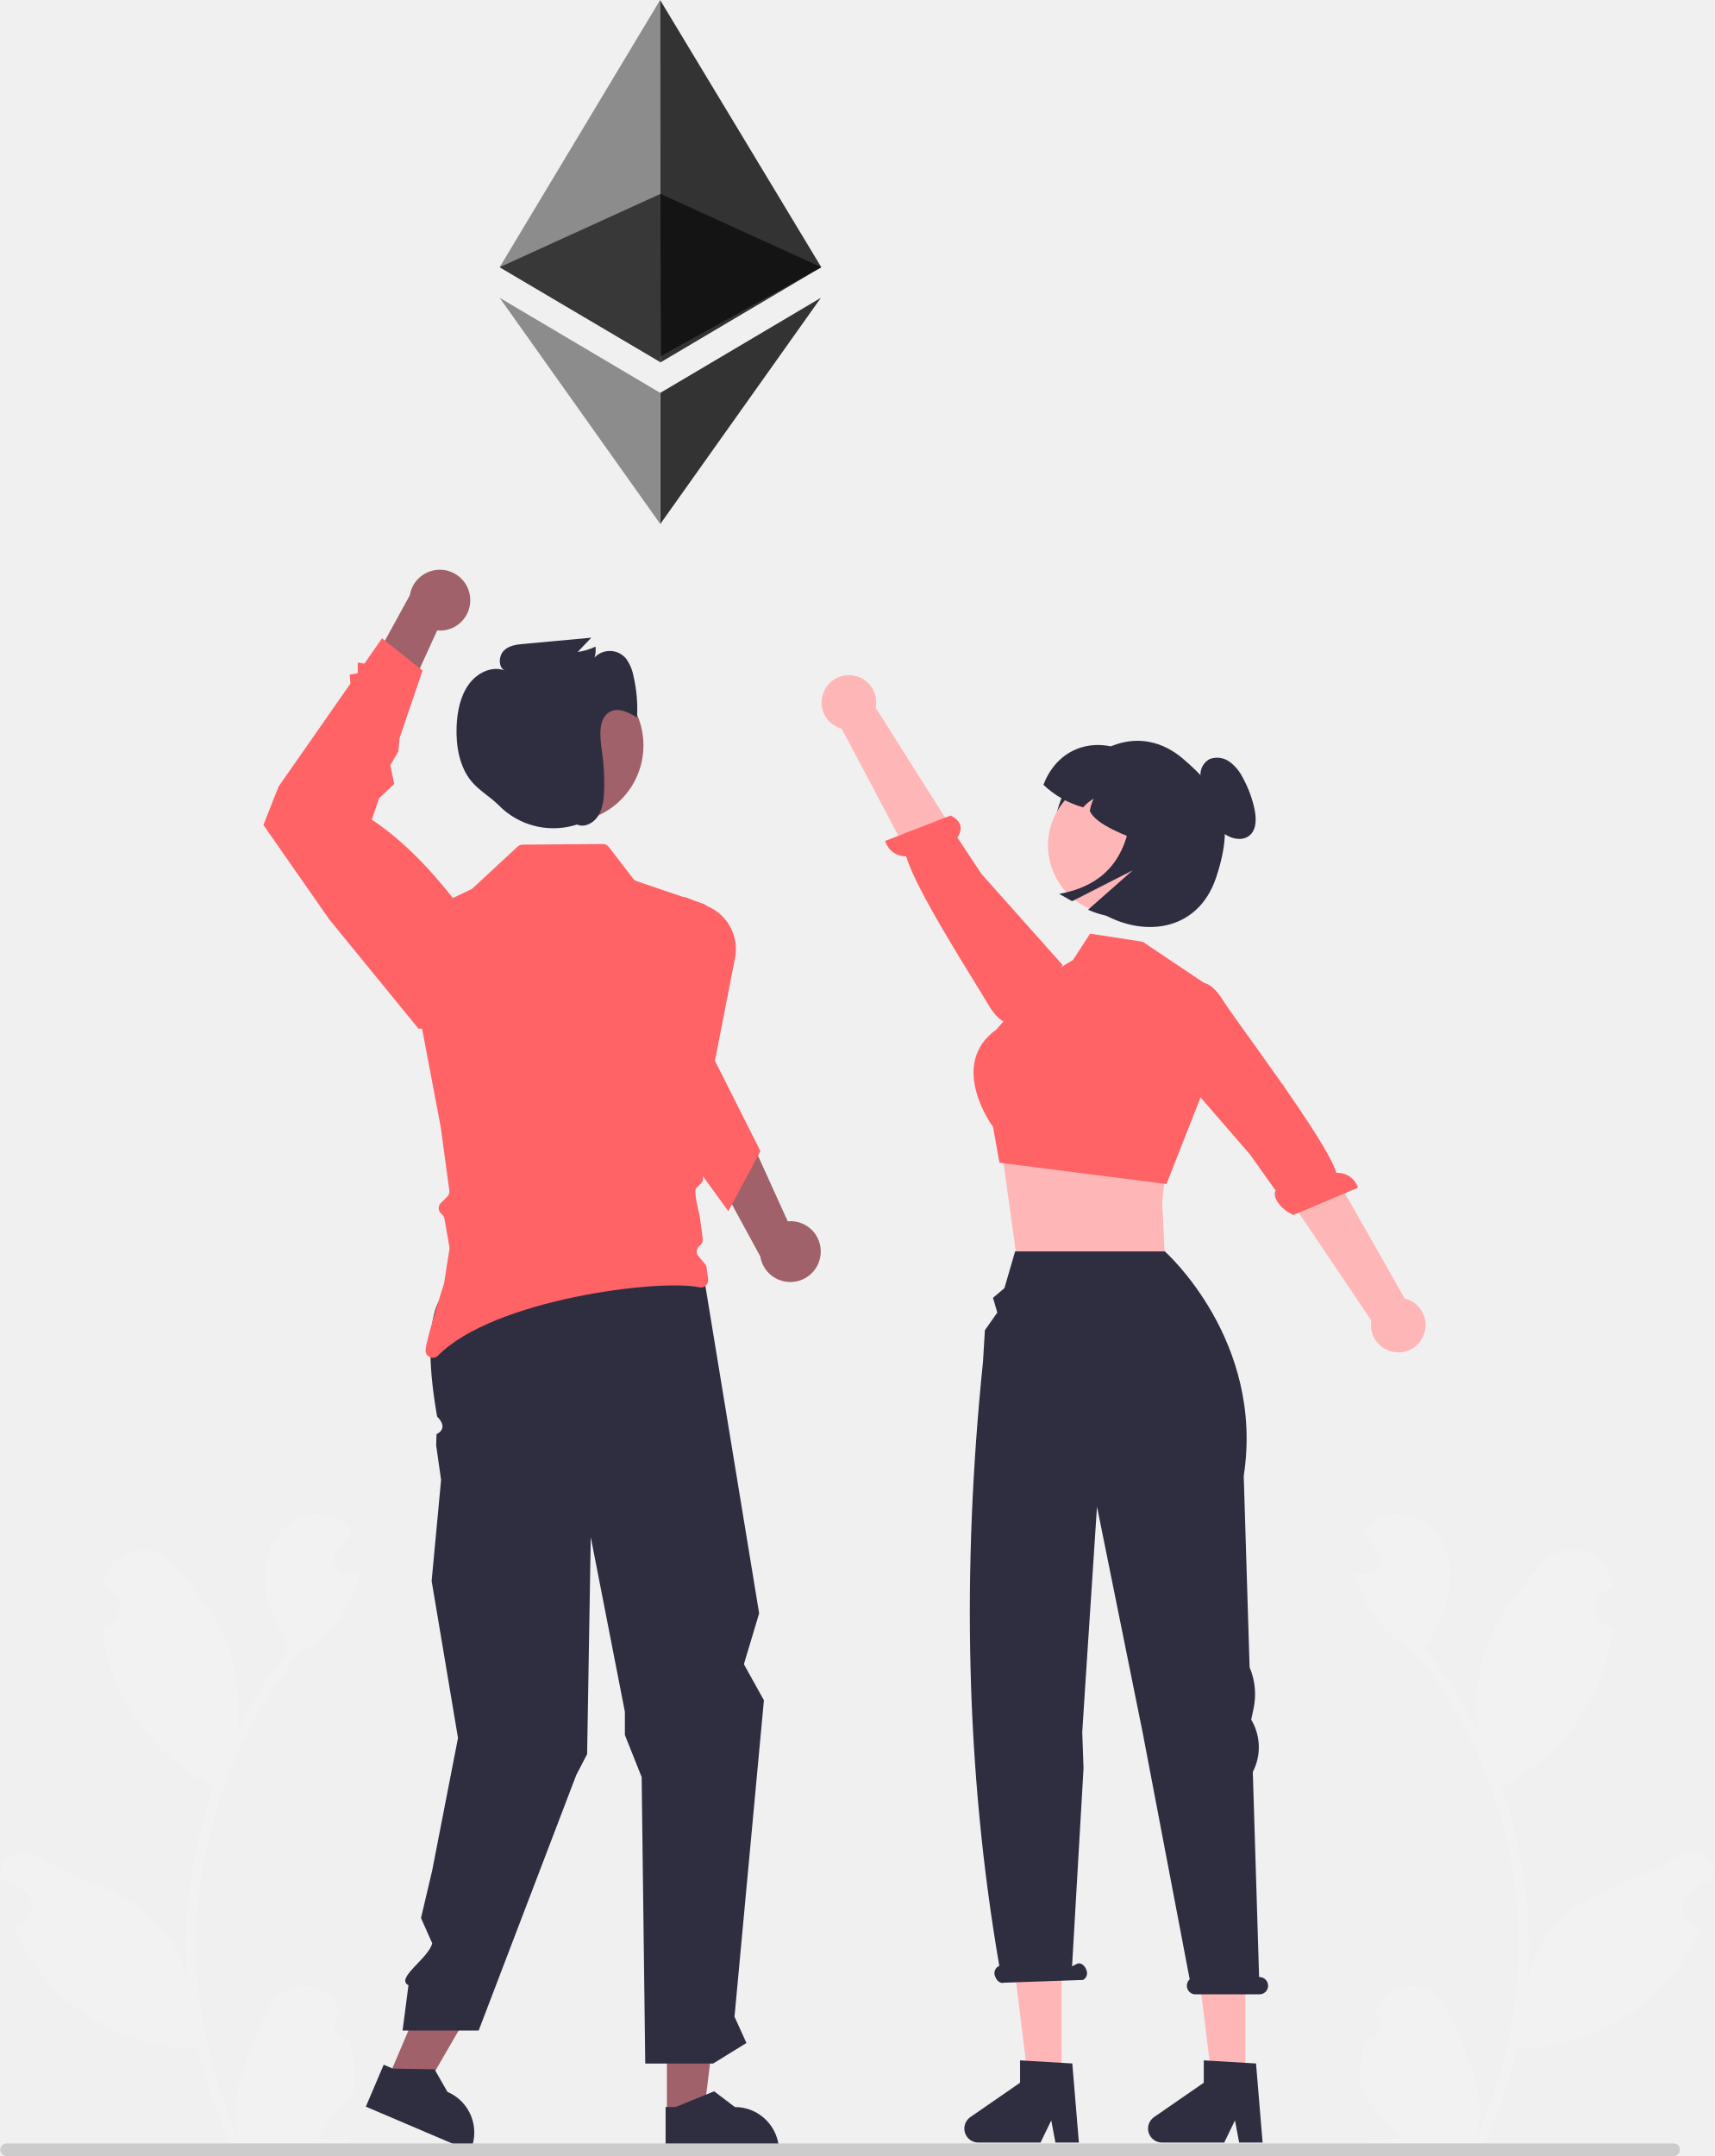
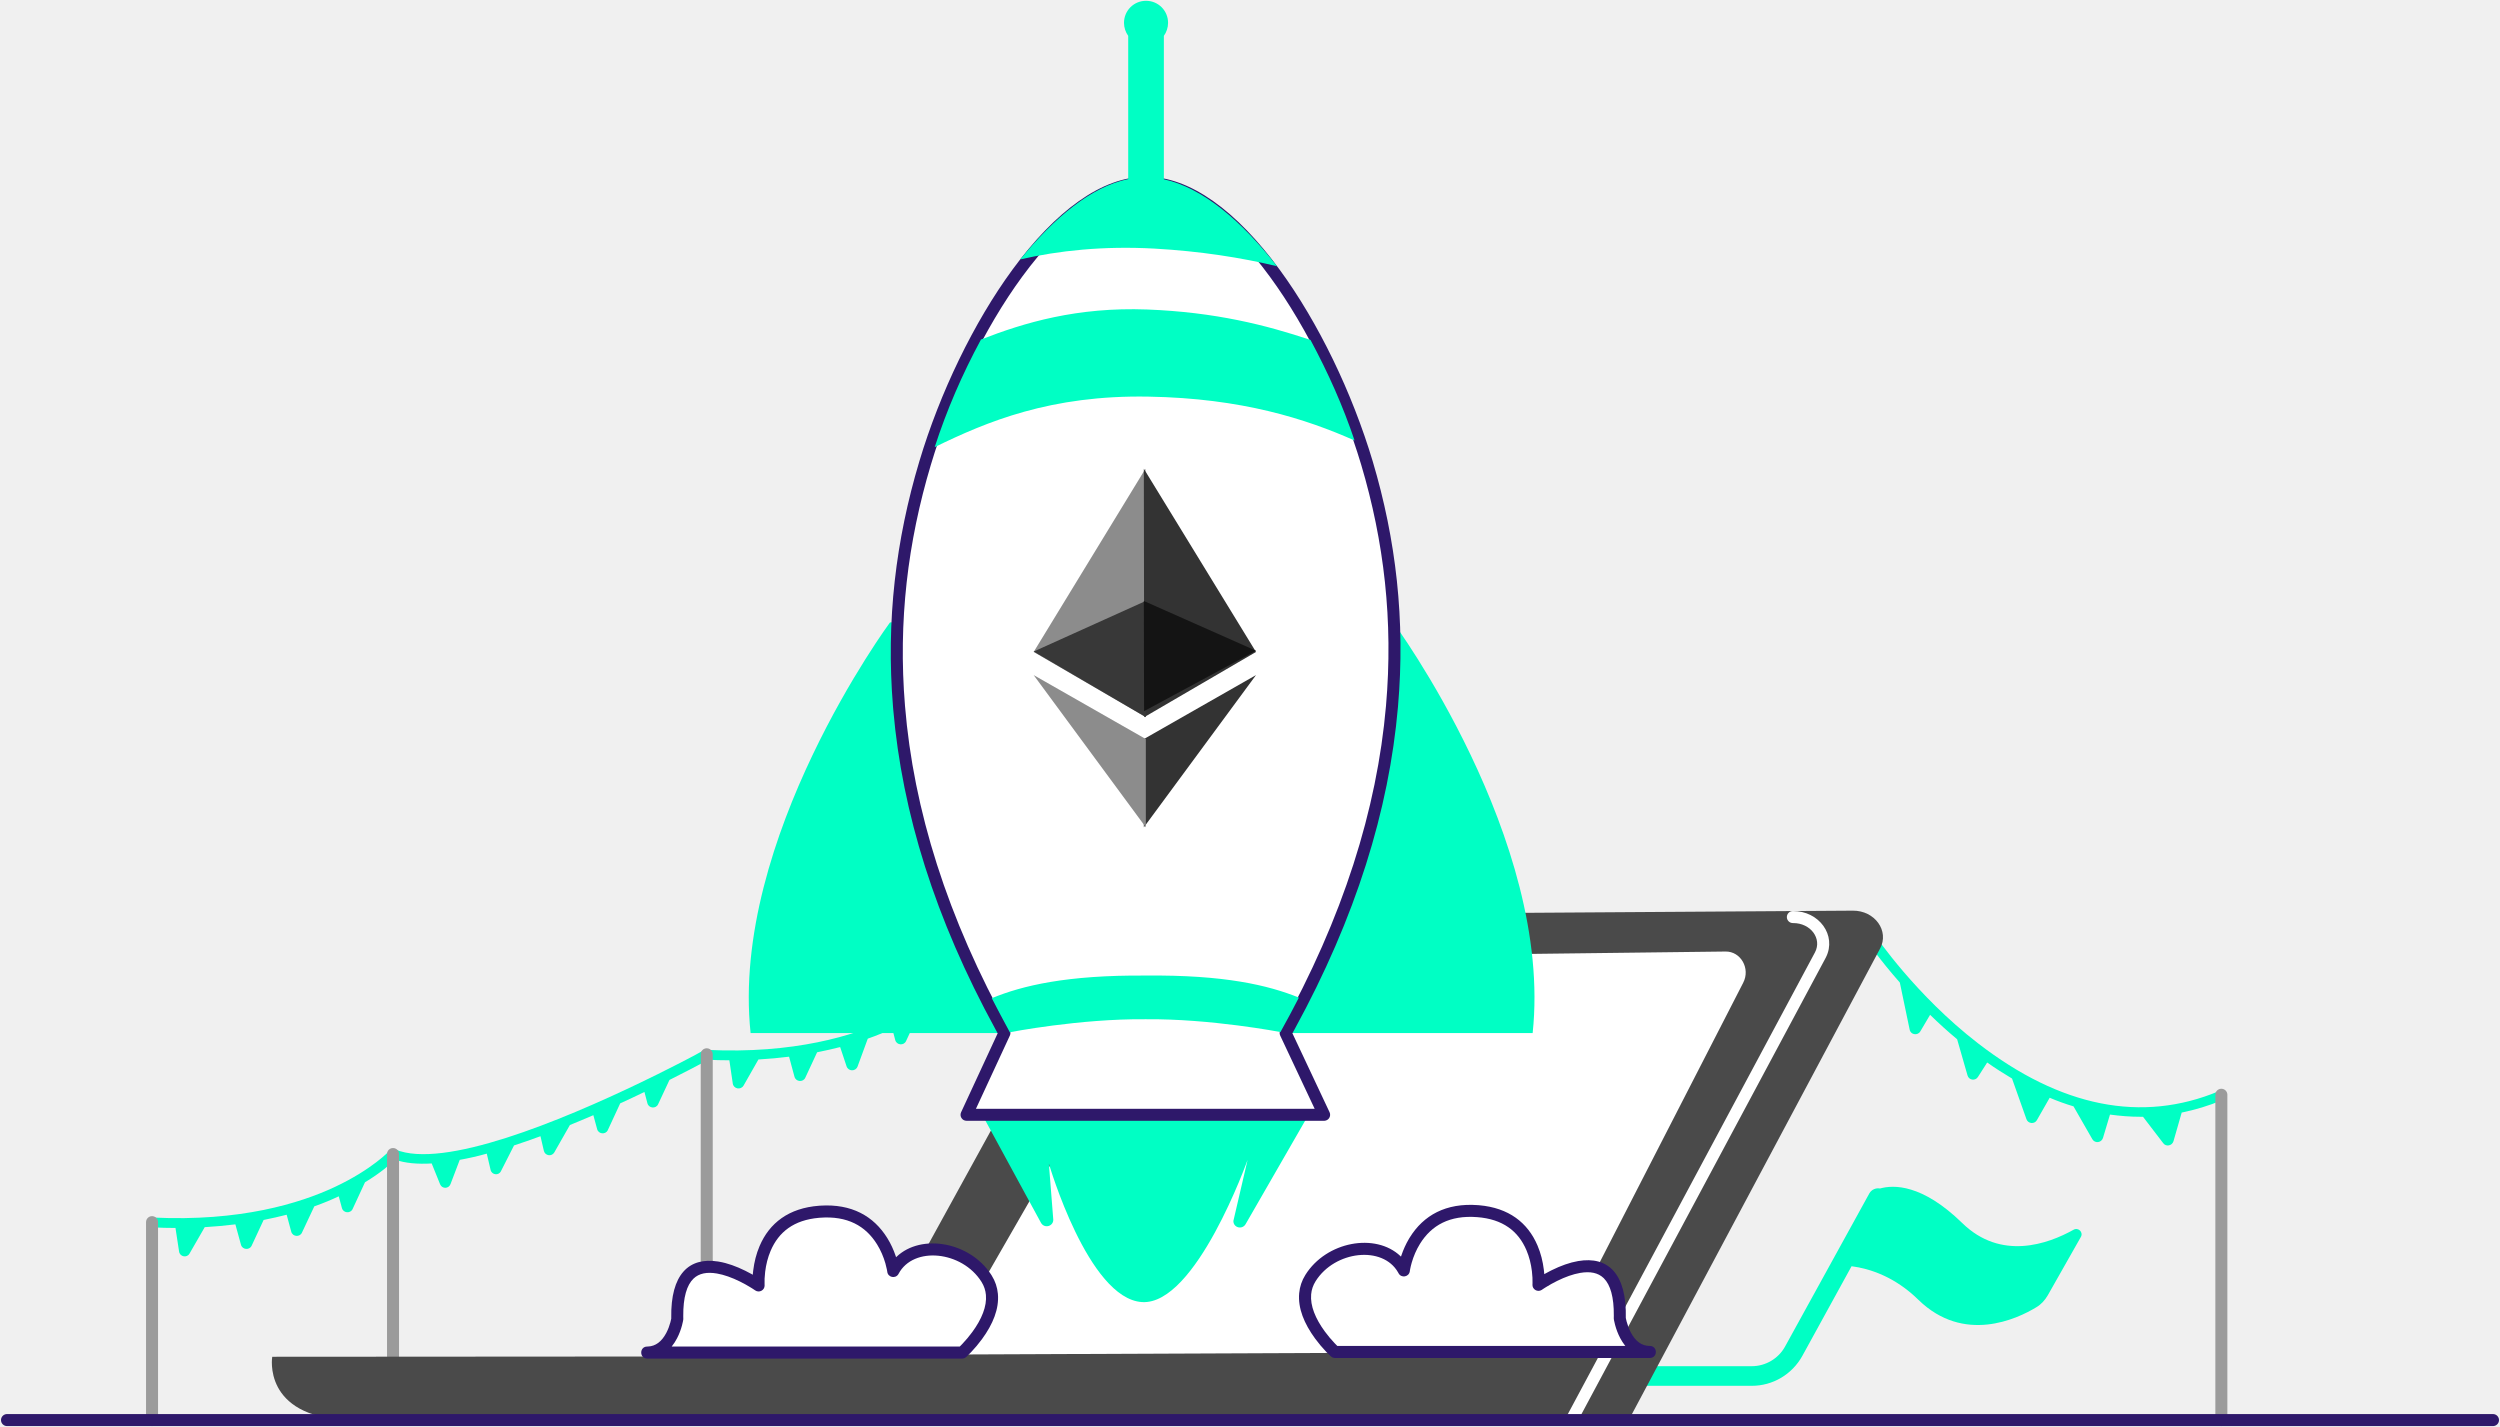
- <svg xmlns="http://www.w3.org/2000/svg" data-name="Layer 1" width="423.876" height="532.804" viewBox="0 0 423.876 532.804">
-   <path d="M474.453,687.758a3.613,3.613,0,0,1-2.619-6.263c.091-.362.156-.622.248-.984q-.049-.118-.098-.236a9.703,9.703,0,0,0-17.898.067c-2.927,7.051-6.654,14.113-7.572,21.568a28.705,28.705,0,0,0,.504,9.872A115.086,115.086,0,0,1,436.548,663.983a111.08,111.08,0,0,1,.689-12.392q.571-5.06,1.584-10.047a116.419,116.419,0,0,1,23.087-49.342,30.983,30.983,0,0,0,12.886-13.369,23.633,23.633,0,0,0,2.149-6.458c-.627.082-1.265.134-1.892.175-.195.01-.401.021-.597.031l-.074.003a3.58,3.58,0,0,1-2.94-5.832q.406-.5.813-.999c.411-.514.833-1.018,1.244-1.532a1.782,1.782,0,0,0,.134-.154c.473-.586.946-1.162,1.419-1.748a10.352,10.352,0,0,0-3.394-3.28c-4.741-2.777-11.281-.854-14.706,3.435-3.435,4.288-4.083,10.304-2.89,15.662a41.485,41.485,0,0,0,5.738,12.793c-.257.329-.525.648-.782.977a117.171,117.171,0,0,0-12.23,19.375,48.709,48.709,0,0,0-2.908-22.624c-2.783-6.715-8.001-12.37-12.595-18.175-5.519-6.973-16.835-3.93-17.807,4.909q-.014.128-.028.257,1.024.577,2.004,1.226a4.901,4.901,0,0,1-1.976,8.919l-.1.015a48.767,48.767,0,0,0,1.285,7.291,50.21,50.21,0,0,0,25,31.468c.401.206.792.411,1.193.607a119.597,119.597,0,0,0-6.438,30.296,113.434,113.434,0,0,0,.082,18.315l-.031-.216a29.974,29.974,0,0,0-10.232-17.308c-7.874-6.469-18.999-8.851-27.494-14.05a5.625,5.625,0,0,0-8.616,5.473q.017.114.035.227a32.925,32.925,0,0,1,3.692,1.779q1.024.578,2.004,1.226a4.901,4.901,0,0,1-1.976,8.919l-.1.015c-.072.01-.134.021-.206.031a48.808,48.808,0,0,0,8.978,14.058A50.254,50.254,0,0,0,437,689.929h.01a119.563,119.563,0,0,0,8.032,23.447h28.692c.103-.319.195-.648.288-.967a32.599,32.599,0,0,1-7.939-.473c2.129-2.612,4.257-5.245,6.386-7.857a1.781,1.781,0,0,0,.134-.154c1.08-1.337,2.17-2.663,3.25-4l.001-.002a47.75,47.75,0,0,0-1.399-12.164Z" transform="translate(-388.0619 -183.5979)" fill="#f2f2f2" />
-   <path d="M725.547,687.758a3.613,3.613,0,0,0,2.619-6.263c-.091-.362-.156-.622-.248-.984q.049-.118.098-.236a9.703,9.703,0,0,1,17.898.067c2.927,7.051,6.654,14.113,7.572,21.568a28.705,28.705,0,0,1-.504,9.872A115.086,115.086,0,0,0,763.452,663.983a111.08,111.08,0,0,0-.689-12.392q-.571-5.06-1.584-10.047a116.419,116.419,0,0,0-23.087-49.342,30.983,30.983,0,0,1-12.886-13.369,23.633,23.633,0,0,1-2.149-6.458c.627.082,1.265.134,1.892.175.195.01.401.021.597.031l.074.003a3.58,3.58,0,0,0,2.94-5.832q-.406-.5-.813-.999c-.411-.514-.833-1.018-1.244-1.532a1.782,1.782,0,0,1-.134-.154c-.473-.586-.946-1.162-1.419-1.748a10.352,10.352,0,0,1,3.394-3.28c4.741-2.777,11.281-.854,14.706,3.435,3.435,4.288,4.083,10.304,2.89,15.662a41.485,41.485,0,0,1-5.738,12.793c.257.329.525.648.782.977a117.171,117.171,0,0,1,12.23,19.375,48.709,48.709,0,0,1,2.908-22.624c2.783-6.715,8.001-12.37,12.595-18.175,5.519-6.973,16.835-3.93,17.807,4.909q.014.128.028.257-1.024.577-2.004,1.226a4.901,4.901,0,0,0,1.976,8.919l.1.015a48.767,48.767,0,0,1-1.285,7.291,50.21,50.21,0,0,1-25,31.468c-.401.206-.792.411-1.193.607a119.597,119.597,0,0,1,6.438,30.296,113.434,113.434,0,0,1-.082,18.315l.031-.216a29.974,29.974,0,0,1,10.232-17.308c7.874-6.469,18.999-8.851,27.494-14.05a5.625,5.625,0,0,1,8.616,5.473q-.017.114-.035.227a32.925,32.925,0,0,0-3.692,1.779q-1.024.578-2.004,1.226a4.901,4.901,0,0,0,1.976,8.919l.1.015c.072.01.134.021.206.031a48.808,48.808,0,0,1-8.978,14.058A50.254,50.254,0,0,1,763,689.929h-.01a119.563,119.563,0,0,1-8.032,23.447H726.266c-.103-.319-.195-.648-.288-.967a32.599,32.599,0,0,0,7.939-.473c-2.129-2.612-4.257-5.245-6.386-7.857a1.781,1.781,0,0,1-.134-.154c-1.08-1.337-2.17-2.663-3.25-4l-.001-.002a47.75,47.75,0,0,1,1.399-12.164Z" transform="translate(-388.0619 -183.5979)" fill="#f2f2f2" />
-   <polygon points="95.525 514.522 103.913 518.096 121.692 487.445 109.312 482.17 95.525 514.522" fill="#a0616a" />
-   <polygon points="164.839 522.46 173.956 522.459 178.294 487.291 164.837 487.292 164.839 522.46" fill="#a0616a" />
-   <path d="M552.58,715.569l28.037-.001V715.213a10.914,10.914,0,0,0-10.913-10.913h-.001l-5.121-3.885-9.555,3.886-2.447 0Z" transform="translate(-388.0619 -183.5979)" fill="#2f2e41" />
-   <path d="M478.487,704.209,504.28,715.2l.139-.326a10.914,10.914,0,0,0-5.761-14.318l-.001-0-3.188-5.582-10.314-.172-2.252-.96Z" transform="translate(-388.0619 -183.5979)" fill="#2f2e41" />
-   <path d="M561.844,497.923,575.701,582.297l-3.771,12.573,4.948,8.905-7.267,78.204,2.95,6.494-8.242,5.083H547.549l-.89-70.799-4.143-10.395V606.634l-8.433-43.171-.9,53.613-2.692,5.193-24.119,63.138H487.567l1.454-11.204h0c-3.369-1.706,5.059-6.691,5.868-10.38l-2.769-6.23,2.769-11.768,6.378-32.729-6.517-38.806,2.334-24.978-1.215-8.544.092-2.763s3.214-1.24.145-4.336c-4.25-24.091.978-29.319.978-29.319L518.01,492.102Z" transform="translate(-388.0619 -183.5979)" fill="#2f2e41" />
-   <circle id="a947ada5-bf6f-4e8a-be72-c0404926012e" data-name="ab6171fa-7d69-4734-b81c-8dff60f9761b" cx="140.038" cy="184.204" r="19.004" fill="#a0616a" />
-   <path d="M504.273,331.347a7.478,7.478,0,0,1-8.159,8.058l-11.042,24.173-7.328-11.706,11.609-21.161a7.519,7.519,0,0,1,14.92.635Z" transform="translate(-388.0619 -183.5979)" fill="#a0616a" />
-   <path d="M563.09,499.739a1.786,1.786,0,0,1-2.15,1.99c-9.95-2.15-51.01,3.01-64.61,16.87a1.796,1.796,0,0,1-3.08-1.39c.24-2.98,4.57-16.46,4.57-16.46l1.32-8.4a1.947,1.947,0,0,0,0-.59l-1.21-6.95a1.821,1.821,0,0,0-.5-.96l-.41-.41a1.799,1.799,0,0,1,0-2.54l1.59-1.58a1.841,1.841,0,0,0,.51-1.51l-2.11-15.6c-.01-.03-.01-.07-.02-.1l-9.32-49.22a1.798,1.798,0,0,1,.99-1.95l15.84-7.57a1.767,1.767,0,0,0,.45-.3l11.06-10.26a1.854,1.854,0,0,1,1.2-.48l19.88-.15a1.81,1.81,0,0,1,1.43.7l6.05,7.87a1.794,1.794,0,0,0,.84.6l4.1,1.39,11.84,4.02.55.19a1.784,1.784,0,0,1,1.2,1.62.859.859,0,0,1,.01.16l-2.96,61.26a1.94,1.94,0,0,0,.14.79l1.42,3.31a1.805,1.805,0,0,1-.41,2c-.42.4-.9.86-1.2,1.2-.61.67.69,5.98.89,6.75a1.414,1.414,0,0,1,.04.2l.73,5.49a1.784,1.784,0,0,1-.74,1.69,1.789,1.789,0,0,0-.32,2.62l1.6,1.89a1.908,1.908,0,0,1,.41.93Z" transform="translate(-388.0619 -183.5979)" fill="#ff6366" />
-   <path d="M523.238,385.876q-.122-.268-.243-.538c.031.001.062.005.093.006Z" transform="translate(-388.0619 -183.5979)" fill="#2f2e41" />
-   <path d="M590.903,493.488a7.478,7.478,0,0,0-8.138-8.079l-10.98-24.202-7.358,11.687,11.555,21.191a7.519,7.519,0,0,0,14.921-.597Z" transform="translate(-388.0619 -183.5979)" fill="#a0616a" />
-   <path d="M576.02,468.079l-.61,1.14-6.43,12.02-.9,1.68-6.28-8.65-20.61-28.38,2.93-17.8,5.39-22.3,7.99-.46,5.6,2.29h0a11.499,11.499,0,0,1,6.64,12.723L564.78,445.739Z" transform="translate(-388.0619 -183.5979)" fill="#ff6366" />
-   <path d="M544.645,350.702a10.695,10.695,0,0,0-1.86-4.373,5.23,5.23,0,0,0-7.791-.237,5.735,5.735,0,0,0,.252-2.69,14.571,14.571,0,0,1-4.399,1.308l3.372-3.521-16.787,1.542c-1.733.159-3.606.385-4.878,1.701-1.272,1.316-1.343,4.125.265,4.859-3.169-1.193-6.807.539-8.898,3.441-2.091,2.902-2.86,6.73-3.002,10.443-.183,4.815.714,9.942,3.654,13.487,1.922,2.318,4.543,3.764,6.67,5.849l.064.063a18.908,18.908,0,0,0,18.303,5.099c.363-.1.723-.21,1.085-.314,1.809.818,4.062-.3,5.204-2.12,1.218-1.94,1.458-4.422,1.51-6.786a55.635,55.635,0,0,0-.57-9.245c-.503-3.446-.957-7.86,1.772-9.591,2.125-1.348,4.765-.018,6.905,1.302A35.53,35.53,0,0,0,544.645,350.702Z" transform="translate(-388.0619 -183.5979)" fill="#2f2e41" />
-   <path d="M504.121,438.679l-12.663-.914-21.977-26.907L453.168,387.475l3.757-9.506,17.759-25.442L474.5,350.329l1.965-.354.035-2.646,1.631.259L482.5,341.329l10,8-5.655,16.613L486.5,369.329l-1.957,3.373.957,4.627-3.74,3.549-1.801,5.289c7.768,5.109,15.135,12.752,22.317,22.317Z" transform="translate(-388.0619 -183.5979)" fill="#ff6366" />
-   <polygon points="288.635 284.344 287.262 297.074 288.07 313.768 251.094 309.375 247.619 284.344 252.046 284.387 288.635 284.344" fill="#ffb6b6" />
-   <path d="M644.501,426.102l8.786-5.272,4.213-6.501,13,2,15.892,10.653-.156,24.161-9.853,25.059-41.296-5.272-1.569-8.839s-11.422-15.341.879-24.128Z" transform="translate(-388.0619 -183.5979)" fill="#ff6366" />
-   <path d="M591.766,354.359a6.707,6.707,0,0,0,4.335,9.326l28.607,53.976L636.255,408.75l-31.75-50.255a6.743,6.743,0,0,0-12.738-4.136Z" transform="translate(-388.0619 -183.5979)" fill="#ffb6b6" />
-   <path d="M638.692,435.901s-2.651,2.351-6.421-4.141c-3.018-5.197-18.069-28.469-20.201-36.537a5.269,5.269,0,0,1-5.213-3.814l16.168-6.275c3.515,1.757,2.539,4.193,1.648,5.453l6.021,9.032,20.028,22.476-10.084,12.14Z" transform="translate(-388.0619 -183.5979)" fill="#ff6366" />
-   <polygon points="307.814 515.476 299.73 515.476 295.882 484.294 307.814 484.294 307.814 515.476" fill="#ffb6b6" />
-   <path d="M700.142,713.08h-5.797l-1.035-5.474-2.65,5.474h-15.376a3.456,3.456,0,0,1-1.964-6.301l12.279-8.48v-5.534l12.915.771Z" transform="translate(-388.0619 -183.5979)" fill="#2f2e41" />
-   <polygon points="262.404 515.476 254.32 515.476 250.472 484.294 262.404 484.294 262.404 515.476" fill="#ffb6b6" />
-   <path d="M654.732,713.08H648.935l-1.035-5.474-2.65,5.474H629.874a3.456,3.456,0,0,1-1.964-6.301l12.279-8.48v-5.534l12.915.771Z" transform="translate(-388.0619 -183.5979)" fill="#2f2e41" />
-   <path d="M699.364,672.184h-.088l-1.555-50.7a13.258,13.258,0,0,0-.174-12.528l-.223-.403.577-2.675a17.041,17.041,0,0,0-.974-10.256l-1.45-47.294c5.182-33.582-19.513-55.483-19.513-55.483H638.971l-2.644,9.083L633.5,504.329l1.07,3.634L631.5,512.329l-.471,7.801c-5.25,51.152-4.298,100.999,4.034,149.292l-.227.115a1.919,1.919,0,0,0-.784,2.531c.385,1.115,1.36,1.791,2.178,1.508l19.537-.68a1.919,1.919,0,0,0,.784-2.531c-.385-1.115-1.36-1.791-2.178-1.508l-1.328.672,2.833-48.924-.314-8.936.648-10.138,2.995-45.601,11.335,56.076,11.578,60.741a2.13,2.13,0,0,0,1.436,3.709h15.809a2.136,2.136,0,0,0,0-4.273Z" transform="translate(-388.0619 -183.5979)" fill="#2f2e41" />
-   <path d="M739.877,513.705a6.707,6.707,0,0,0-4.605-9.196L705.102,451.391l-11.282,9.245,33.203,49.307a6.743,6.743,0,0,0,12.854,3.762Z" transform="translate(-388.0619 -183.5979)" fill="#ffb6b6" />
-   <path d="M683.877,426.945s2.581-2.427,6.539,3.952c3.168,5.107,25.608,34.553,27.974,42.555a5.269,5.269,0,0,1,5.322,3.66l-15.977,6.744c-3.564-1.654-5.225-4.748-4.371-6.033L697.081,468.97l-23.554-27.192,8.452-13.112Z" transform="translate(-388.0619 -183.5979)" fill="#ff6366" />
-   <path d="M803.283,714.849a1.549,1.549,0,0,1-1.553,1.553H389.679a1.553,1.553,0,0,1,0-3.106H801.729A1.549,1.549,0,0,1,803.283,714.849Z" transform="translate(-388.0619 -183.5979)" fill="#ccc" />
-   <path d="M651.182,379.266c-5.379,10.602-1.865,22.883,8.117,29.341,10.794,6.983,24.808,5.454,29.341-8.117,5.048-15.113.901-21.596-8.117-29.341C669.955,362.072,656.994,367.81,651.182,379.266Z" transform="translate(-388.0619 -183.5979)" fill="#2f2e41" />
-   <path d="M677.661,402.884a17.031,17.031,0,0,1-27.1-20.635l.148-.194a17.031,17.031,0,0,1,26.948,20.826Z" transform="translate(-388.0619 -183.5979)" fill="#ffb6b6" />
-   <path d="M645.969,377.549a23.27,23.27,0,0,0,9.823,5.566,10.177,10.177,0,0,1,2.589-2.145,10.887,10.887,0,0,0-.95,3.074c1.642,3.408,8.349,5.857,14.758,8.362L680.679,377.423l-11.237-6.367C660.412,364.813,649.782,367.477,645.969,377.549Z" transform="translate(-388.0619 -183.5979)" fill="#2f2e41" />
-   <path d="M687.083,371.168a5.234,5.234,0,0,1,4.948.723,11.028,11.028,0,0,1,3.23,3.929,28.169,28.169,0,0,1,2.929,7.982c.485,2.417.403,5.338-1.766,6.6-1.809,1.052-4.396.39-6.059-1.015a13.461,13.461,0,0,1-3.411-5.306,18.752,18.752,0,0,0-3.021-5.526l1.498.699a13.092,13.092,0,0,1-.652-4.46A4.319,4.319,0,0,1,687.083,371.168Z" transform="translate(-388.0619 -183.5979)" fill="#2f2e41" />
-   <path d="M667.647,373.131l12.056,6.831a14.128,14.128,0,0,1,5.327,19.256l0,0a21.929,21.929,0,0,1-28.039,9.202l11.016-9.725-14.945,7.614-3.191-1.808C665.899,401.588,668.991,389.016,667.647,373.131Z" transform="translate(-388.0619 -183.5979)" fill="#2f2e41" />
-   <polygon points="163.162 0 123.5 66.033 163.297 89.529 163.162 0" fill="#8c8c8c" />
-   <polygon points="202.998 66.033 163.162 0 163.297 89.529 202.998 66.033" fill="#333" />
-   <polygon points="123.5 66.033 163.249 47.916 163.297 89.529 123.5 66.033" fill="#383838" />
-   <polygon points="202.998 66.033 163.249 47.916 163.335 88.008 202.998 66.033" fill="#141414" />
-   <polygon points="202.901 73.595 163.2 97.091 163.2 129.5 202.901 73.595" fill="#333" />
-   <polygon points="123.498 73.595 163.2 97.091 163.2 129.5 123.498 73.595" fill="#8c8c8c" />
+ <svg xmlns="http://www.w3.org/2000/svg" height="712" viewBox="0 0 1248 712" width="1248">
+   <g fill="none" fill-rule="evenodd">
+     <path d="m1035.1 613.9c-12.7 7.1-36.2 15.6-55.6-3.4-20-19.5-34.3-19.1-41-17.2-2-.4-4.2.5-5.3 2.4l-42.1 76.5c-3.3 6-9.7 9.8-16.6 9.8h-137.1c-2.7 0-4.9 2.2-4.9 4.9s2.2 4.9 4.9 4.9h137.1c10.5 0 20.1-5.7 25.2-14.9l24.6-44.8c9.2 1.2 21.7 5.3 33.4 16.8 22.6 22 49.1 9.6 58.8 3.7 2.4-1.4 4.3-3.5 5.7-5.9l16.5-29.1c1.5-2.4-1.2-5.1-3.6-3.7z" fill="#00FFC4" />
+     <g transform="translate(72 466)">
+       <g fill="#00FFC4">
+         <path d="m282.7 59.4c-.6-1.3-2.2-1.8-3.4-1.1-.4.2-4.6 2.8-22.9 11.9l-8.4 4.1c-39.9 19.2-98.8 43.6-122.7 33.5-1-.4-2.1-.2-2.8.6-.1.1-8.7 9.4-27.5 18.2-17.3 8.1-47.1 17.3-90.6 15.2-1.5-.1-2.8 1.2-2.5 2.8.2 1.2 1.2 2 2.4 2.1 3.9.2 7.6.3 11.3.3l1.8 11.8c.4 2.6 3.9 3.3 5.2 1l7.6-13.2c5.3-.3 10.4-.8 15.3-1.4l2.8 10.2c.7 2.5 4.2 2.8 5.3.5l6-12.9c4.1-.8 7.9-1.7 11.5-2.6l2.3 8.5c.7 2.5 4.2 2.8 5.3.5l6.2-13.2c4.6-1.6 8.6-3.3 12.2-5l1.6 5.9c.7 2.5 4.2 2.8 5.3.5l6.2-13.4c8.1-4.9 12.9-9.2 15-11.3 5.1 1.8 11.3 2.3 18.3 1.9l4.2 10.4c1 2.4 4.3 2.3 5.2-.1l4.6-12.1c4.4-.8 8.9-1.8 13.5-3.1l1.9 8.1c.6 2.6 4.1 3 5.2.6l6.5-12.8c4.4-1.4 8.8-3 13.2-4.6l1.7 7.3c.6 2.5 3.9 3 5.2.8l7.8-13.7c3.9-1.6 7.8-3.2 11.7-4.9l1.9 7c.7 2.5 4.2 2.8 5.3.5l6.2-13.4c4.2-1.9 8.2-3.8 12.1-5.7l1.5 5.7c.7 2.5 4.2 2.8 5.3.5l5.7-12.2c15.5-7.8 18.4-9.6 19.9-10.4.6-.7 1.2-2.1.6-3.3z" />
+         <path d="m401.8 24.1c-1-.4-2.1-.2-2.8.6-.1.1-8.7 9.4-27.5 18.2-17.3 8.1-47.1 17.3-90.6 15.2-1.5-.1-2.8 1.2-2.5 2.8.2 1.2 1.2 2 2.4 2.1 3.9.2 7.6.3 11.3.3l1.7 11.6c.4 2.7 4 3.4 5.4 1l7.4-13c5.3-.3 10.4-.8 15.3-1.4l2.7 10c.7 2.6 4.3 2.9 5.4.5l5.9-12.7c4.1-.8 7.9-1.7 11.5-2.6l3.2 9.6c.9 2.6 4.5 2.7 5.5.1l5.1-13.9c4.6-1.6 8.6-3.3 12.2-5l1.5 5.7c.7 2.6 4.3 2.9 5.4.5l6.1-13.1c8.1-4.9 12.9-9.2 15-11.3" />
+         <path d="m1038.9 80.1c-.5-1.3-2-2-3.2-1.4-38.5 16.1-79 8-120.3-23.9-31.1-24-50.9-53.3-51.1-53.5-.8-1.1-2.3-1.4-3.4-.7-1.1.8-1.4 2.3-.7 3.4.1.2 5.9 8.8 16.2 20.5l4.9 23.5c.5 2.6 4 3.1 5.3.9l4.9-8.3c4.2 4.1 8.7 8.2 13.5 12.2l5.2 18.1c.7 2.4 3.9 2.8 5.2.7l4.6-7.2c4.1 2.9 8.2 5.5 12.4 8l7.2 20.3c.8 2.3 4 2.6 5.2.5l6.4-11.2c4 1.7 7.9 3.1 11.9 4.3l9.4 16.4c1.3 2.2 4.5 1.8 5.3-.6l3.5-11.7c5.1.7 10.2 1.1 15.3 1.1h1.2l10.1 13.2c1.4 1.9 4.4 1.3 5.1-1l4.1-14.3c6.8-1.4 13.5-3.4 20.2-6.2 1.3-.5 2.1-1.9 1.6-3.1z" />
+       </g>
+       <g fill="#9b9b9b" transform="translate(0 57)">
+         <path d="m3.9 84.1c1.598 0 2.904 1.249 2.995 2.824l.005.176v98.8c0 1.657-1.343 3-3 3-1.598 0-2.904-1.249-2.995-2.824l-.005-.176v-98.8c0-1.657 1.343-3 3-3z" />
+         <path d="m124.2 50.1c1.598 0 2.904 1.249 2.995 2.824l.005.176v131.2c0 1.657-1.343 3-3 3-1.598 0-2.904-1.249-2.995-2.824l-.005-.176v-131.2c0-1.657 1.343-3 3-3z" />
+         <path d="m280.8.3c1.598 0 2.904 1.249 2.995 2.824l.005.176v180.8c0 1.657-1.343 3-3 3-1.598 0-2.904-1.249-2.995-2.824l-.005-.176v-180.8c0-1.657 1.343-3 3-3z" />
+         <path d="m1036.9 20.5c1.598 0 2.904 1.249 2.995 2.824l.005.176v162.4c0 1.657-1.343 3-3 3-1.598 0-2.904-1.249-2.995-2.824l-.005-.176v-162.4c0-1.657 1.343-3 3-3z" />
+       </g>
+     </g>
+     <g transform="translate(135 454)">
+       <path d="m789.9.6-362 2.4c-5.8 0-11 3-13.4 7.6l-116.8 212.5-296.8.2s-5.1 29.8 37.6 31.6l640-.8 125-234.5c4.8-8.9-2.6-19.1-13.6-19z" fill="#4a4a4a" />
+       <g fill="#fff" transform="translate(334)">
+         <path d="m.9 222.2 305.7-1.3 94.6-184.3c3.7-7.1-1.2-15.7-8.8-15.6l-277.8 3.4z" />
+         <path d="m425.973.799c13.103-.117 22.03 12.112 16.543 23.084l-.171.332-123.8 231.3c-.782 1.461-2.6 2.011-4.061 1.229-1.407-.753-1.969-2.467-1.311-3.897l.081-.164 123.792-231.285c3.584-6.788-2.091-14.68-11.02-14.6-1.657.015-3.012-1.316-3.027-2.973-.015-1.657 1.316-3.012 2.973-3.027z" />
+       </g>
+     </g>
+     <g transform="translate(373)">
+       <g fill="#00FFC4" transform="translate(0 308)">
+         <path d="m113.2 240.9 33.5 61.6c1.7 2.9 6.1 1.7 6.1-1.6l-2.2-28s19.6 67.4 46.5 69.1 52.7-71 52.7-71l-7.1 30.5c0 3.4 4.4 4.5 6.1 1.6l35.8-62.2" />
+         <path d="m71.3 2.7s-79.9 108.2-69.6 205h176.3v-207.3z" />
+         <path d="m322.5 2.7s79.9 108.2 69.6 205h-176.3v-207.3z" />
+       </g>
+       <path d="m268.8 515.7c67.7-121.7 60.3-218.3 40.6-284.5-19.8-66.2-66.2-140-110.3-140s-90.5 73.8-110.3 140-28.1 162.8 39.6 284.5l-18.9 40.8h178.5z" fill="#fff" />
+       <path d="m199.1 88.2c-21.948 0-45.097 16.951-66.682 46.402-19.326 26.368-36.233 61.438-46.492 95.739-11.702 39.126-16.675 79.362-13.128 122.543l.133 1.579c4.437 51.077 20.772 104.08 50.981 159.312l1.126 2.046-18.259 39.419c-.921 1.988.531 4.261 2.722 4.261h178.5l.172-.005c2.102-.115 3.454-2.335 2.542-4.273l-18.547-39.413 1.142-2.073c30.54-55.836 47.071-109.369 51.555-160.839 3.773-43.313-1.019-83.676-12.588-122.554-10.26-34.304-27.167-69.375-46.493-95.743-21.585-29.451-44.734-46.402-66.682-46.402zm0 6c19.581 0 41.275 15.886 61.843 43.948 18.905 25.794 35.514 60.245 45.583 93.911 11.362 38.181 16.065 77.794 12.361 120.317-4.501 51.666-21.365 105.52-52.708 161.864l-.094.183c-.378.805-.381 1.741.001 2.552l17.186 36.523h-169.077l16.927-36.539c.403-.87.366-1.881-.1-2.719-31.311-56.286-47.995-110.108-52.244-161.85-3.482-42.395 1.399-81.89 12.897-120.332 10.069-33.666 26.678-68.118 45.583-93.911 20.568-28.062 42.262-43.948 61.843-43.948z" fill="#2e186a" fill-rule="nonzero" />
+       <g fill="#00FFC4">
+         <path d="m208 89.5v-70.9c0-.2 0-.4 0-.7 1.3-1.8 2.1-4.1 2.1-6.5 0-6.1-4.9-11-11-11s-11 4.9-11 11c0 2.4.8 4.7 2.1 6.5v.7 70.8c-18.5 3.8-37 19.3-53.9 40.1 19.1-4.4 41.4-6.8 67-5.4 22.9 1.3 43.3 4.5 61.2 8.8-17.5-22.4-37.1-39.2-56.5-43.4z" />
+         <path d="m281.2 169.7c-22.1-7.4-47.5-13.9-81.6-15.2-34.8-1.3-61.2 6.5-82.9 15-9.5 17.6-17 35-23.1 53.7 26-12.7 57.9-26.1 106.8-25.2 46.5.8 78.5 11.1 102.8 21.9-5.9-17.5-13.1-33.6-22-50.2z" />
+         <path d="m266.2 515.2c3.2-5.8 6.3-11.5 9.2-17.2-15.3-6.2-37.3-11.4-76.4-11-39.5-.3-61.6 5-76.9 11.3 2.9 5.6 5.9 11.3 9 17 0 0 34.7-6.8 67.8-6.5 32.6-.3 67.3 6.4 67.3 6.4z" />
+       </g>
+       <g transform="translate(143 234)">
+         <path d="m55.81 0-55.81 91.457 56 32.543z" fill="#8c8c8c" />
+         <path d="m111 91.457-56-91.457.19 124z" fill="#333" />
+         <path d="m0 91.251 55.932-25.251.068 58z" fill="#383838" />
+         <path d="m111 90.854-56-24.854.121 55z" fill="#141414" />
+         <path d="m111 103-56 31.942v44.058z" fill="#333" />
+         <path d="m0 103 56 31.942v44.058z" fill="#8c8c8c" />
+       </g>
+     </g>
+     <g transform="translate(320 601)">
+       <path d="m503.6 73.9h-157.2s-22.6-20.3-12.2-36.9 37.7-20.6 46.6-3.8c0 0 3.9-32.1 36.8-29.6 33 2.5 30.4 36.8 30.4 36.8s41.7-29.5 40.6 16.6c-.1-.1 2.5 16.9 15 16.9z" fill="#fff" />
+       <path d="m346.4 76.9h157.2l.203-.005c3.729-.196 3.729-5.793 0-5.989l-.203-.005c-4.176 0-7.278-2.47-9.562-6.87-.857-1.65-1.522-3.445-1.997-5.211-.141-.522-.255-1.01-.341-1.433l-.08-.417-.017-.098-.004.201c.53-22.209-8.757-31.123-23.794-28.55-4.231.724-8.667 2.327-13.147 4.541l-.799.401c-.793.405-1.567.818-2.32 1.237l-.633.356-.003-.046c-.055-.696-.128-1.42-.219-2.167-.506-4.143-1.517-8.235-3.162-12.092-4.862-11.406-14.342-18.821-29.164-20.1l-.532-.043c-16.02-1.217-27.203 5.054-34.07 16.142l-.4.66c-1.572 2.65-2.809 5.42-3.757 8.215l-.227.683-.268-.261c-12.435-11.806-36.984-7.343-47.448 9.359-1.795 2.865-2.815 5.944-3.106 9.177-.67 7.442 2.443 15.108 7.961 22.639 1.714 2.339 3.545 4.497 5.378 6.428l.46.48c.89.921 1.596 1.597 2.045 2.0.551.495 1.265.768 2.005.768zm70.973-70.309c12.806.97 20.558 6.96 24.63 16.513 1.405 3.296 2.283 6.85 2.725 10.467.28 2.294.355 4.318.31 5.915l-.016.44-.014.247c-.188 2.475 2.527 4.07 4.585 2.769l.533-.362.697-.459c.304-.196.632-.404.985-.622 1.685-1.042 3.542-2.086 5.508-3.058 4.002-1.978 7.917-3.393 11.5-4.006 5.025-.86 8.947-.079 11.679 2.543l.187.184c3.214 3.245 5.02 9.307 4.936 18.671l-.015.919-.004.1.004.355.02.223.02.157c.019.138.046.301.078.481l.034.185c.118.623.283 1.349.492 2.124.58 2.158 1.393 4.351 2.466 6.417l.18.342c.638 1.188 1.34 2.289 2.107 3.29l.373.472h-143.777l-.253-.25c-.345-.343-.713-.719-1.1-1.128-1.668-1.757-3.337-3.724-4.89-5.844-4.736-6.464-7.337-12.868-6.825-18.554.207-2.302.927-4.473 2.215-6.53 9.563-15.263 33.506-17.933 41.179-4.403l.228.415c1.347 2.543 5.117 1.901 5.603-.867l.059-.407c.03-.198.079-.481.148-.841.179-.931.427-1.977.752-3.108.93-3.236 2.29-6.472 4.148-9.472 5.734-9.258 14.828-14.359 28.515-13.319z" fill="#2e186a" fill-rule="nonzero" />
+       <path d="m3.1 74.2h157.2s22.6-20.3 12.2-36.9-37.7-20.6-46.6-3.8c0 0-3.9-32.1-36.8-29.6-33 2.5-30.4 36.8-30.4 36.8s-41.7-29.5-40.6 16.6c.1-.1-2.5 16.8-15 16.9z" fill="#fff" />
+       <path d="m3.1 77.2h157.2c.74 0 1.454-.274 2.005-.768l.245-.224c.532-.493 1.31-1.256 2.26-2.257 1.833-1.932 3.664-4.089 5.378-6.428 5.517-7.53 8.631-15.196 7.961-22.639-.291-3.233-1.312-6.312-3.106-9.177l-.362-.565c-10.658-16.237-34.792-20.467-47.086-8.795l-.269.261-.226-.683c-1.026-3.027-2.393-6.027-4.157-8.875-6.788-10.961-17.793-17.215-33.519-16.182l-.55.039c-15.128 1.146-24.775 8.601-29.696 20.143-1.644 3.857-2.655 7.949-3.162 12.092l-.065.556c-.041.368-.077.729-.109 1.084l-.049.573-.632-.356c-1.003-.559-2.045-1.108-3.119-1.639-4.48-2.214-8.915-3.817-13.147-4.541l-.449-.074c-14.623-2.296-23.685 6.457-23.358 27.962l.008.46-.046.265c-.089.471-.221 1.044-.389 1.667-.475 1.756-1.14 3.543-1.996 5.188l-.173.326c-2.212 4.082-5.175 6.43-9.103 6.578l-.312.007c-3.984.032-3.96 6.0.024 6zm114.742-56.99c1.858 3 3.217 6.235 4.148 9.472.325 1.131.572 2.176.752 3.108l.131.735.049.338c.347 2.856 4.096 3.608 5.542 1.197l.087-.155c7.415-13.997 31.748-11.429 41.407 3.988 1.288 2.056 2.008 4.227 2.215 6.53.512 5.686-2.089 12.09-6.825 18.554-1.553 2.12-3.223 4.087-4.89 5.844l-.287.3-.551.564c-.178.18-.35.351-.517.514h-143.813l.024-.028c.994-1.219 1.883-2.597 2.672-4.111 1.073-2.061 1.886-4.245 2.466-6.393.209-.772.374-1.494.492-2.115l.064-.358c.019-.111.035-.214.048-.306l.02-.157.021-.223.004-.343-.006-.12-.014-.912c-.085-9.544 1.792-15.657 5.123-18.855 2.732-2.622 6.654-3.403 11.679-2.543 3.583.613 7.498 2.028 11.5 4.006 1.967.972 3.823 2.016 5.508 3.058l.673.422c.107.068.211.135.312.2l.697.459.394.269c2.027 1.434 4.79-.074 4.732-2.508l-.026-.518c-.067-1.645-.002-3.794.298-6.251.442-3.617 1.32-7.171 2.725-10.467 4.017-9.422 11.613-15.378 24.107-16.471l.523-.043c13.686-1.04 22.781 4.061 28.515 13.319z" fill="#2e186a" fill-rule="nonzero" />
+     </g>
+     <path d="m1244.5 705.9c1.657 0 3 1.343 3 3 0 1.598-1.249 2.904-2.824 2.995l-.176.005h-1241c-1.657 0-3-1.343-3-3 0-1.598 1.249-2.904 2.824-2.995l.176-.005z" fill="#2e186a" />
+   </g>
</svg>
